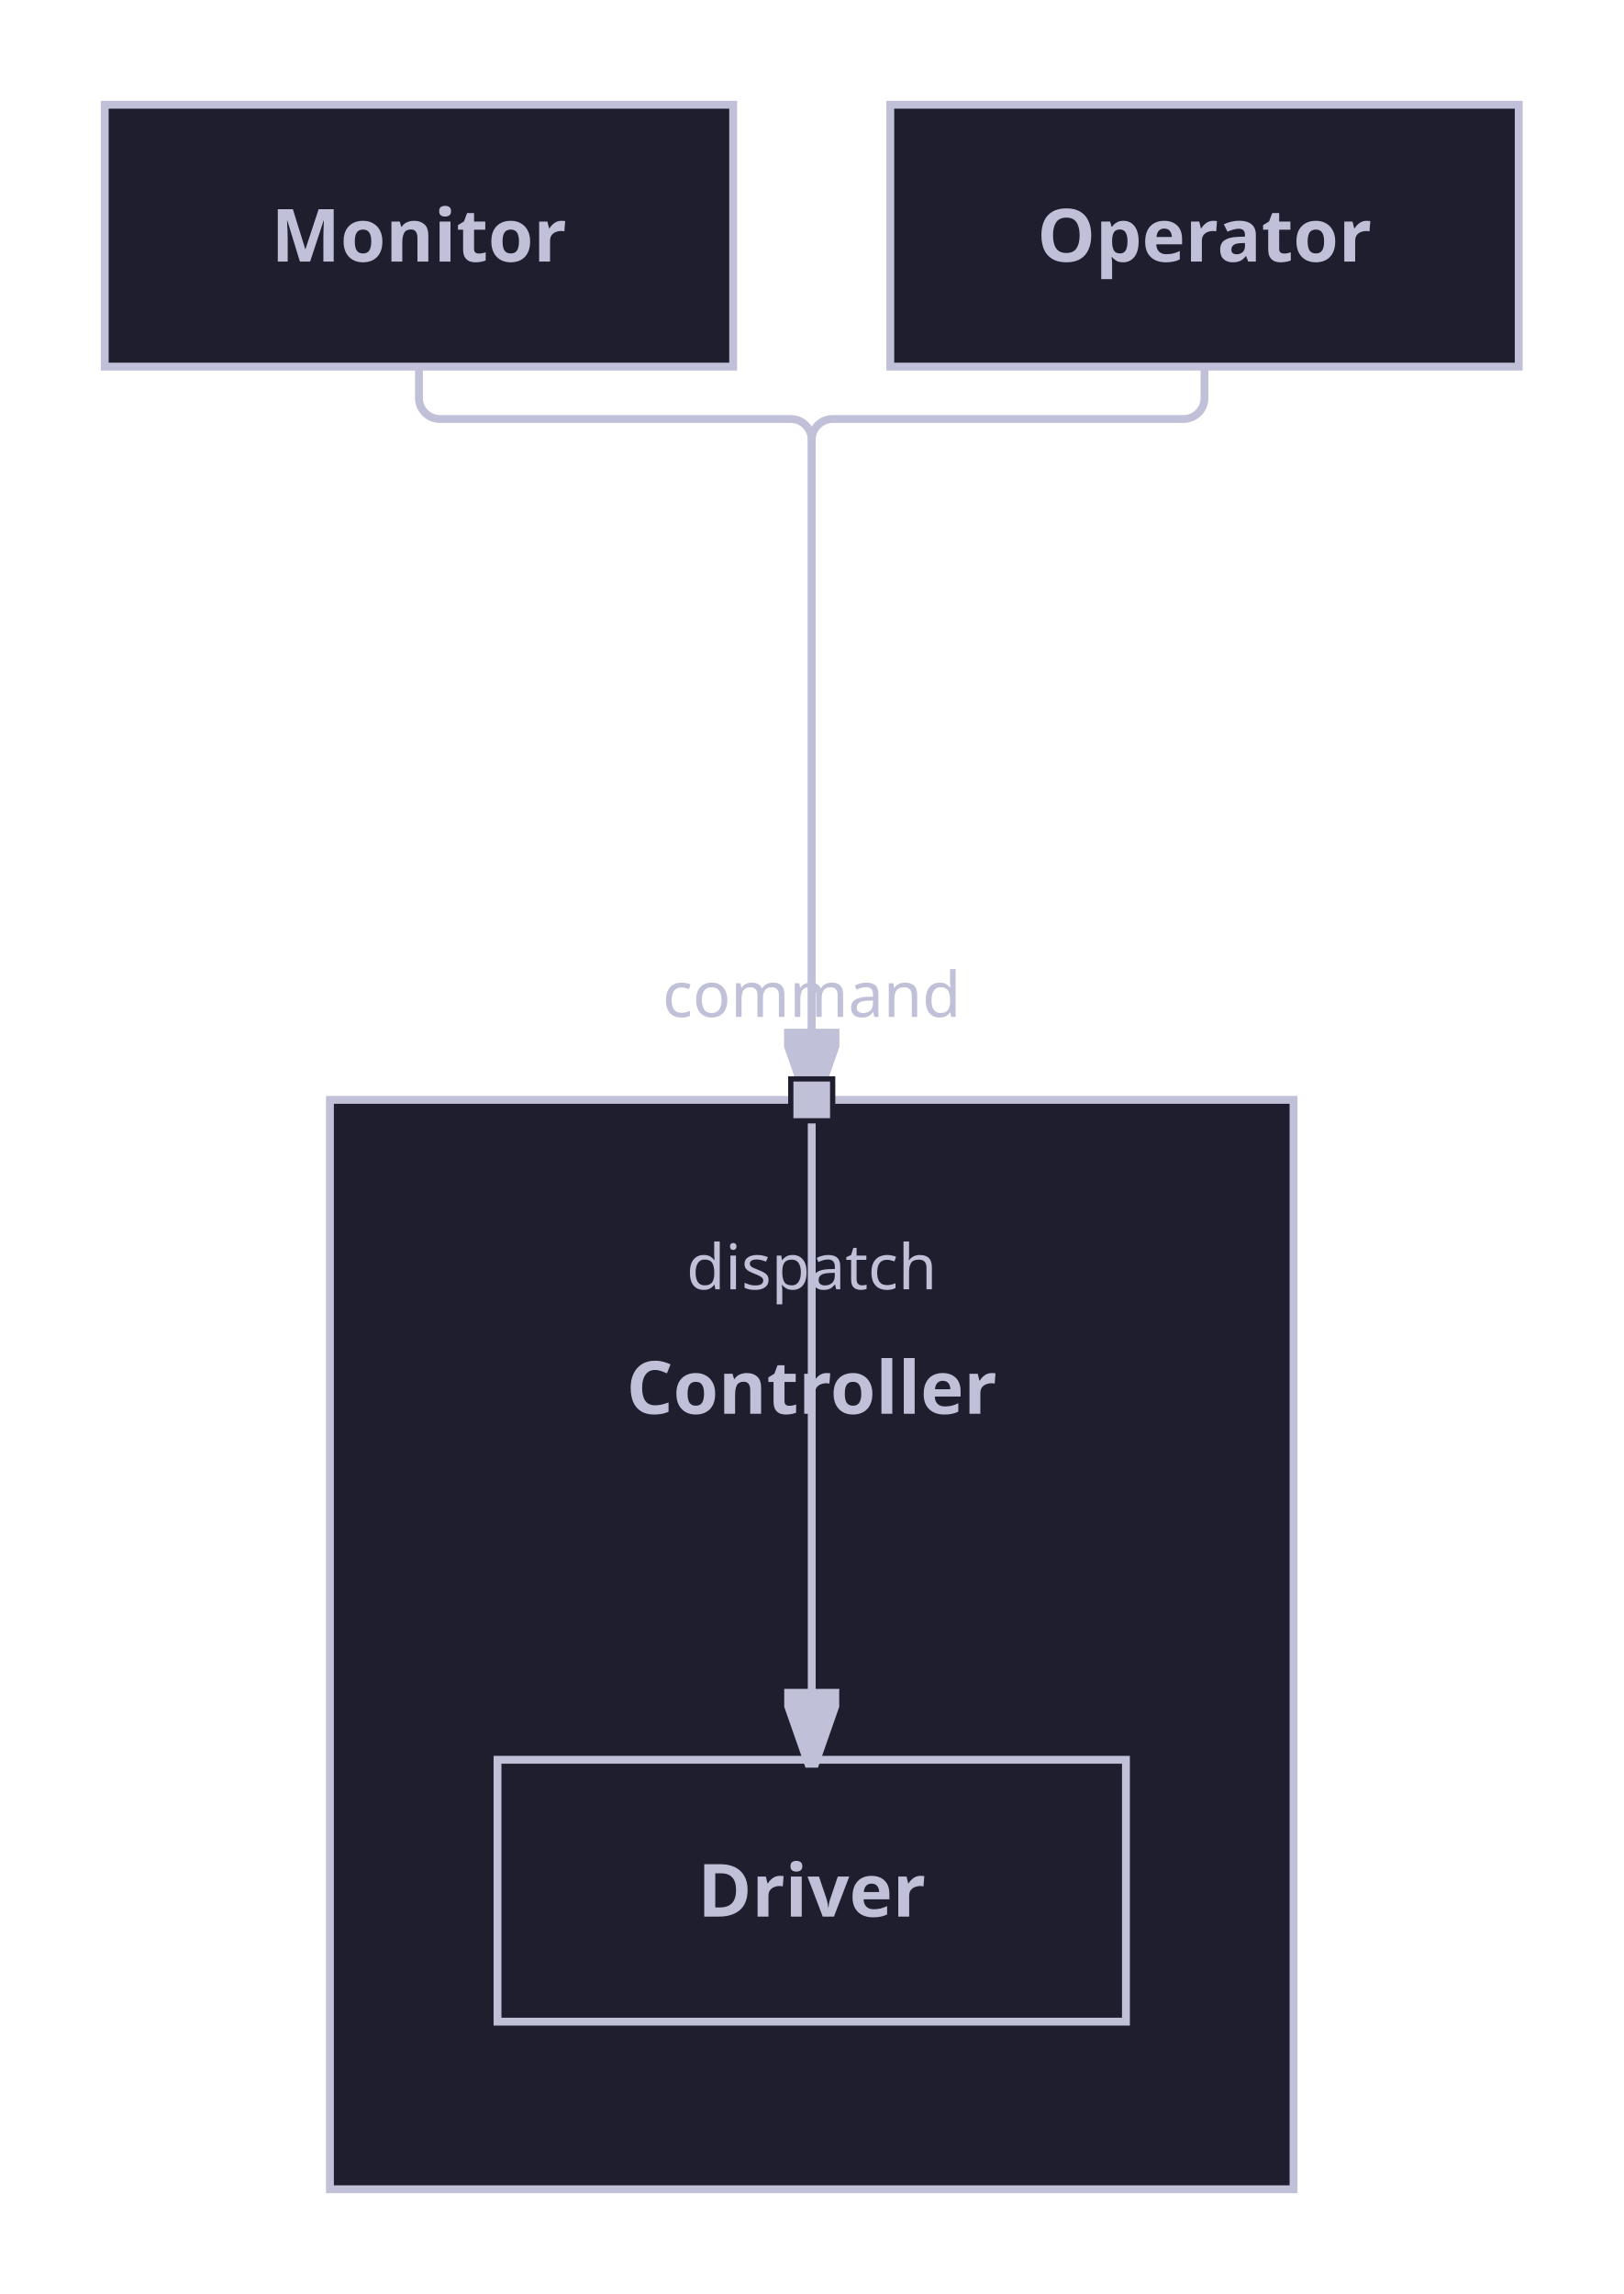
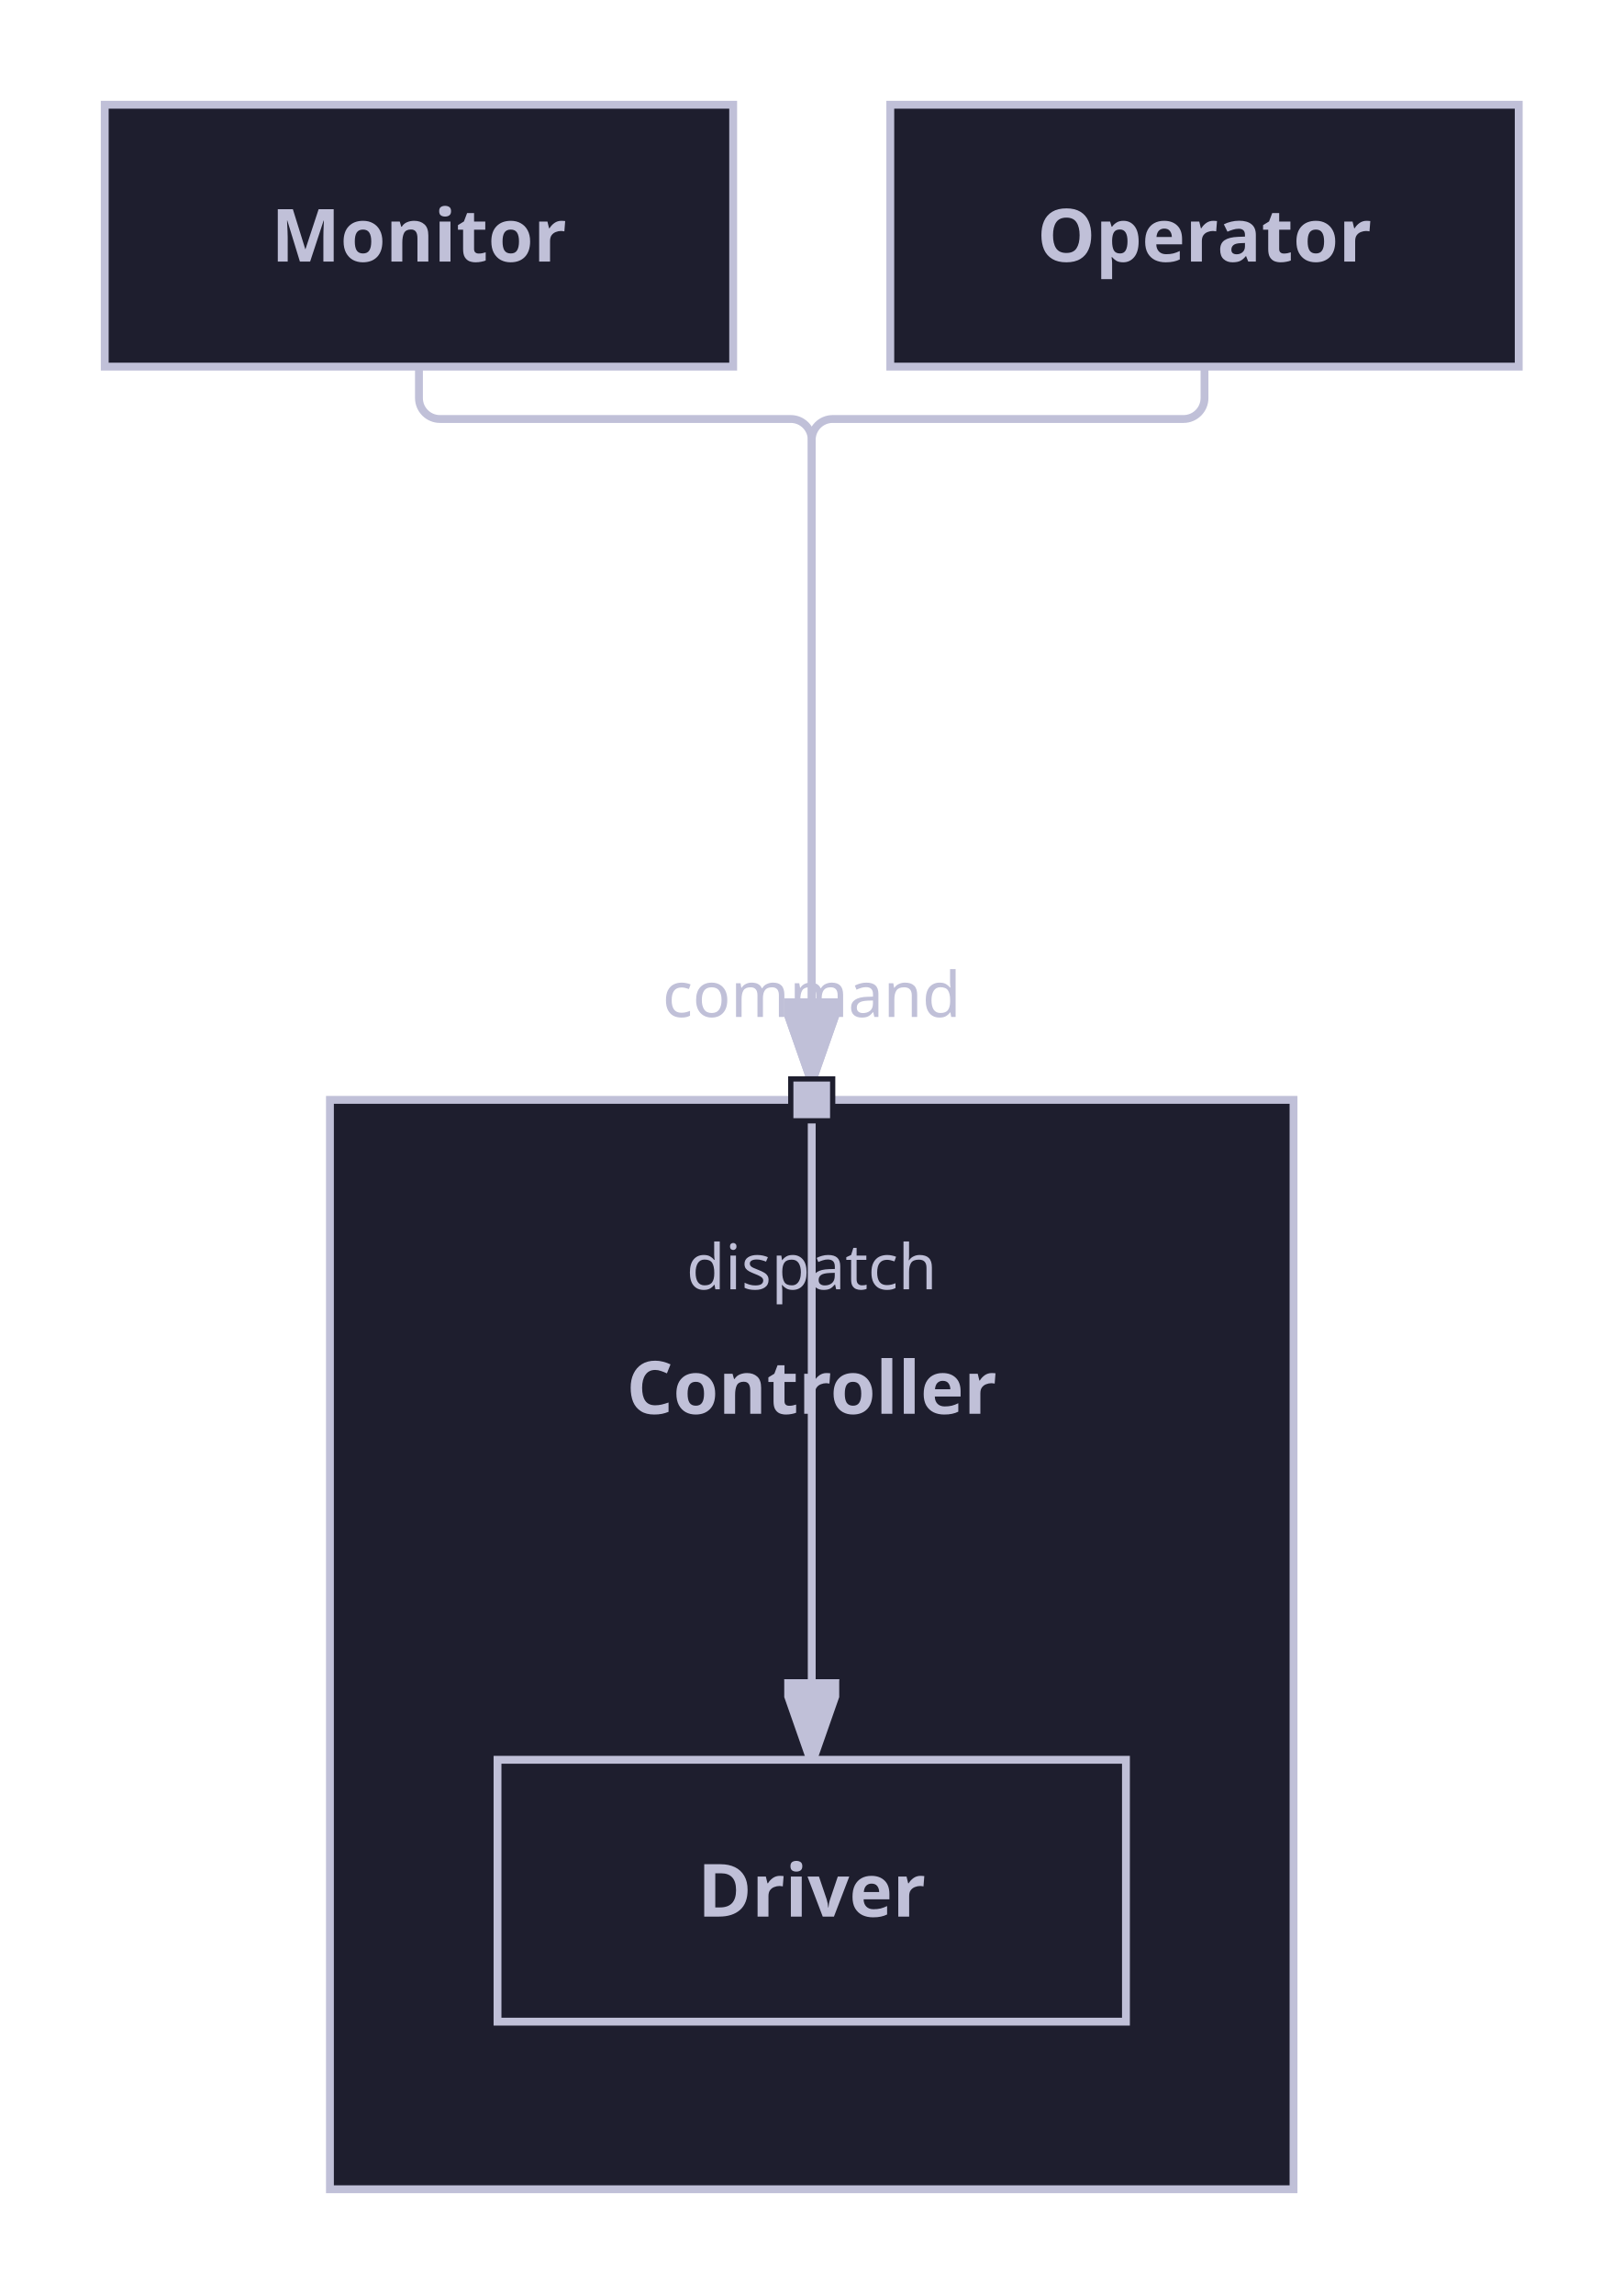
<svg xmlns="http://www.w3.org/2000/svg" width="310.00" height="438.00" viewBox="0 0 310.00 438.00">
  <defs>
-     <marker id="line-end-open-chevron" markerWidth="10" markerHeight="7" refX="9" refY="3.5" orient="auto">
-       <polyline points="0 0, 10 3.5, 0 7" fill="none" stroke="#C0C0D8" stroke-width="1.50" />
+     <marker id="line-end-open-chevron" markerWidth="10.248" markerHeight="7" refX="10.248" refY="3.5" orient="auto">
+       <polyline points="0 0, 10 3.5, 0 7" fill="none" stroke="#C0C0D8" stroke-width="1.50" stroke-linejoin="bevel" />
    </marker>
-     <marker id="line-end-hollow-triangle" markerWidth="10" markerHeight="7" refX="9" refY="3.5" orient="auto">
-       <polygon points="0 0, 10 3.5, 0 7" fill="#1E1E2E" stroke="#C0C0D8" stroke-width="1.50" />
+     <marker id="line-end-hollow-triangle" markerWidth="10.248" markerHeight="7" refX="10.248" refY="3.5" orient="auto">
+       <polygon points="0 0, 10 3.5, 0 7" fill="#1E1E2E" stroke="#C0C0D8" stroke-width="1.50" stroke-linejoin="bevel" />
    </marker>
-     <marker id="line-end-filled-arrow" markerWidth="10" markerHeight="7" refX="9" refY="3.5" orient="auto">
-       <polygon points="0 0, 10 3.5, 0 7" fill="#C0C0D8" stroke="#C0C0D8" stroke-width="1.50" />
+     <marker id="line-end-filled-arrow" markerWidth="10.248" markerHeight="7" refX="10.248" refY="3.5" orient="auto">
+       <polygon points="0 0, 10 3.5, 0 7" fill="#C0C0D8" stroke="#C0C0D8" stroke-width="1.50" stroke-linejoin="bevel" />
    </marker>
-     <marker id="line-end-hollow-triangle-crossbar" markerWidth="14.5" markerHeight="7" refX="13.5" refY="3.5" orient="auto">
-       <polygon points="4.5 0, 14.5 3.5, 4.5 7" fill="#1E1E2E" stroke="#C0C0D8" stroke-width="1.50" />
+     <marker id="line-end-hollow-triangle-crossbar" markerWidth="14.748" markerHeight="7" refX="14.748" refY="3.5" orient="auto">
+       <polygon points="4.5 0, 14.5 3.5, 4.5 7" fill="#1E1E2E" stroke="#C0C0D8" stroke-width="1.50" stroke-linejoin="bevel" />
      <line x1="1" y1="0" x2="1" y2="7" stroke="#C0C0D8" stroke-width="1.50" />
    </marker>
-     <marker id="line-end-hollow-diamond" markerWidth="14" markerHeight="8" refX="13" refY="4" orient="auto">
-       <polygon points="1 4, 7 0, 13 4, 7 8" fill="#1E1E2E" stroke="#C0C0D8" stroke-width="1.50" />
+     <marker id="line-end-hollow-diamond" markerWidth="14" markerHeight="8" refX="13.416" refY="4" orient="auto">
+       <polygon points="1 4, 7 0, 13 4, 7 8" fill="#1E1E2E" stroke="#C0C0D8" stroke-width="1.50" stroke-linejoin="bevel" />
    </marker>
-     <marker id="line-end-filled-diamond" markerWidth="14" markerHeight="8" refX="13" refY="4" orient="auto">
-       <polygon points="1 4, 7 0, 13 4, 7 8" fill="#C0C0D8" stroke="#C0C0D8" stroke-width="1.50" />
+     <marker id="line-end-filled-diamond" markerWidth="14" markerHeight="8" refX="13.416" refY="4" orient="auto">
+       <polygon points="1 4, 7 0, 13 4, 7 8" fill="#C0C0D8" stroke="#C0C0D8" stroke-width="1.50" stroke-linejoin="bevel" />
    </marker>
-     <marker id="line-end-circle" markerWidth="10" markerHeight="10" refX="9" refY="5" orient="auto">
+     <marker id="line-end-circle" markerWidth="10" markerHeight="10" refX="9.75" refY="5" orient="auto">
      <circle cx="5" cy="5" r="4" fill="#1E1E2E" stroke="#C0C0D8" stroke-width="1.50" />
    </marker>
-     <marker id="line-end-bar" markerWidth="4" markerHeight="12" refX="2" refY="6" orient="auto">
+     <marker id="line-end-bar" markerWidth="4" markerHeight="12" refX="2.75" refY="6" orient="auto">
      <line x1="2" y1="0" x2="2" y2="12" stroke="#C0C0D8" stroke-width="1.50" />
    </marker>
    <filter id="label-bg" x="-0.05" y="-0.05" width="1.1" height="1.1">
      <feFlood flood-color="#1E1E2E" />
      <feComposite in="SourceGraphic" operator="over" />
    </filter>
  </defs>
  <rect x="20.00" y="20.00" width="120.00" height="50.00" fill="#1E1E2E" stroke="#C0C0D8" stroke-width="1.50" />
  <text x="80.00" y="45.00" font-family="Noto Sans, sans-serif" font-size="14.00" font-weight="bold" fill="#C0C0D8" text-anchor="middle" dominant-baseline="middle">Monitor</text>
  <rect x="170.00" y="20.00" width="120.00" height="50.00" fill="#1E1E2E" stroke="#C0C0D8" stroke-width="1.50" />
  <text x="230.00" y="45.00" font-family="Noto Sans, sans-serif" font-size="14.00" font-weight="bold" fill="#C0C0D8" text-anchor="middle" dominant-baseline="middle">Operator</text>
  <rect x="63.00" y="210.00" width="184.00" height="208.00" fill="#1E1E2E" stroke="#C0C0D8" stroke-width="1.50" />
  <text x="155.00" y="265.00" font-family="Noto Sans, sans-serif" font-size="14.00" font-weight="bold" fill="#C0C0D8" text-anchor="middle" dominant-baseline="middle">Controller</text>
  <rect x="95.00" y="336.00" width="120.00" height="50.00" fill="#1E1E2E" stroke="#C0C0D8" stroke-width="1.50" />
  <text x="155.00" y="361.00" font-family="Noto Sans, sans-serif" font-size="14.00" font-weight="bold" fill="#C0C0D8" text-anchor="middle" dominant-baseline="middle">Driver</text>
  <path d="M 155.00 210.00 L 155.00 266.00 L 155.00 336.00" fill="none" stroke="#C0C0D8" stroke-width="1.50" marker-end="url(#line-end-filled-arrow)" />
-   <path d="M 80.00 70.00 L 80.00 76.00 A 4.00 4.00 0 0 0 84.00 80.00 L 151.00 80.00 A 4.00 4.00 0 0 1 155.00 84.00 L 155.00 140.00 L 155.00 210.00" fill="none" stroke="#C0C0D8" stroke-width="1.50" marker-end="url(#line-end-filled-arrow)" />
-   <path d="M 230.00 70.00 L 230.00 76.00 A 4.00 4.00 0 0 1 226.00 80.00 L 159.00 80.00 A 4.00 4.00 0 0 0 155.00 84.00 L 155.00 140.00 L 155.00 210.00" fill="none" stroke="#C0C0D8" stroke-width="1.50" marker-end="url(#line-end-filled-arrow)" />
+   <path d="M 80.00 70.00 L 80.00 76.00 A 4.00 4.00 0 0 0 84.00 80.00 L 151.00 80.00 A 4.00 4.00 0 0 1 155.00 84.00 L 155.00 140.00 L 155.00 206.00" fill="none" stroke="#C0C0D8" stroke-width="1.50" marker-end="url(#line-end-filled-arrow)" />
+   <path d="M 230.00 70.00 L 230.00 76.00 A 4.00 4.00 0 0 1 226.00 80.00 L 159.00 80.00 A 4.00 4.00 0 0 0 155.00 84.00 L 155.00 140.00 L 155.00 206.00" fill="none" stroke="#C0C0D8" stroke-width="1.50" marker-end="url(#line-end-filled-arrow)" />
  <rect x="151.00" y="206.00" width="8.00" height="8.00" fill="#C0C0D8" stroke="#1E1E2E" stroke-width="1.00" />
  <text x="155.00" y="242.00" font-family="Noto Sans, sans-serif" font-size="12.00" fill="#C0C0D8" text-anchor="middle" dominant-baseline="middle">dispatch</text>
  <text x="155.00" y="190.00" font-family="Noto Sans, sans-serif" font-size="12.00" fill="#C0C0D8" text-anchor="middle" dominant-baseline="middle">command</text>
</svg>
